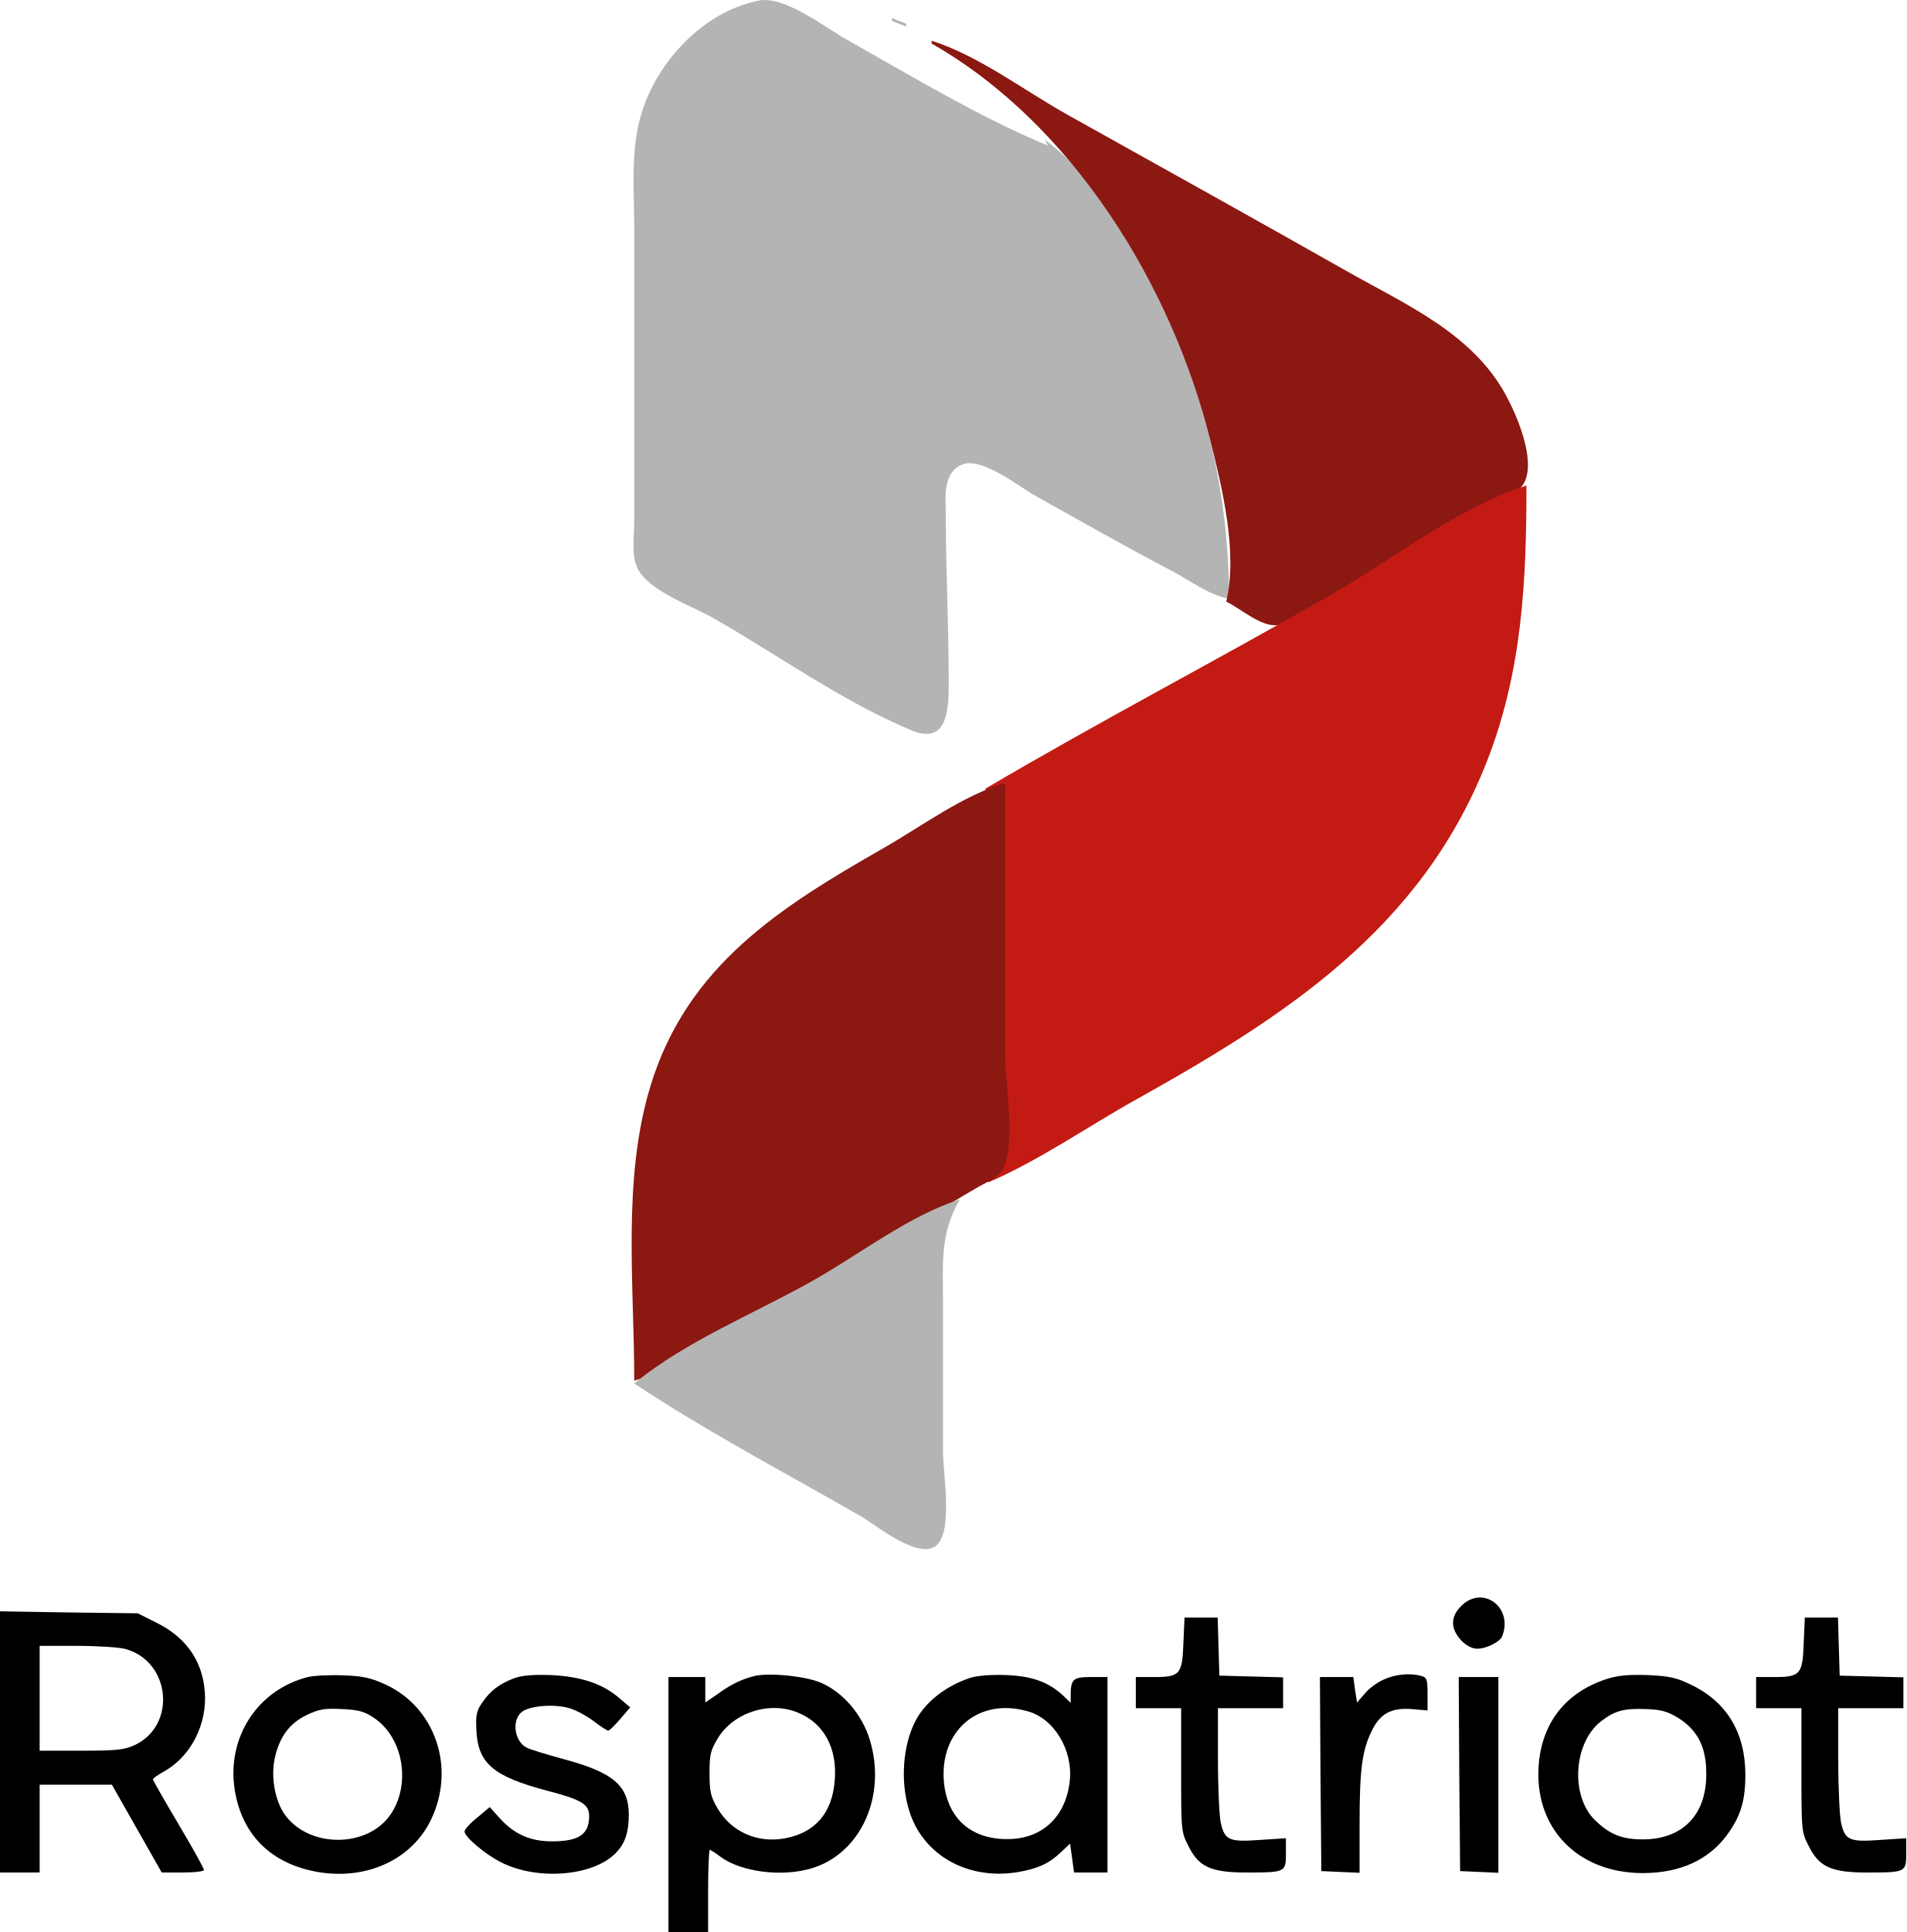
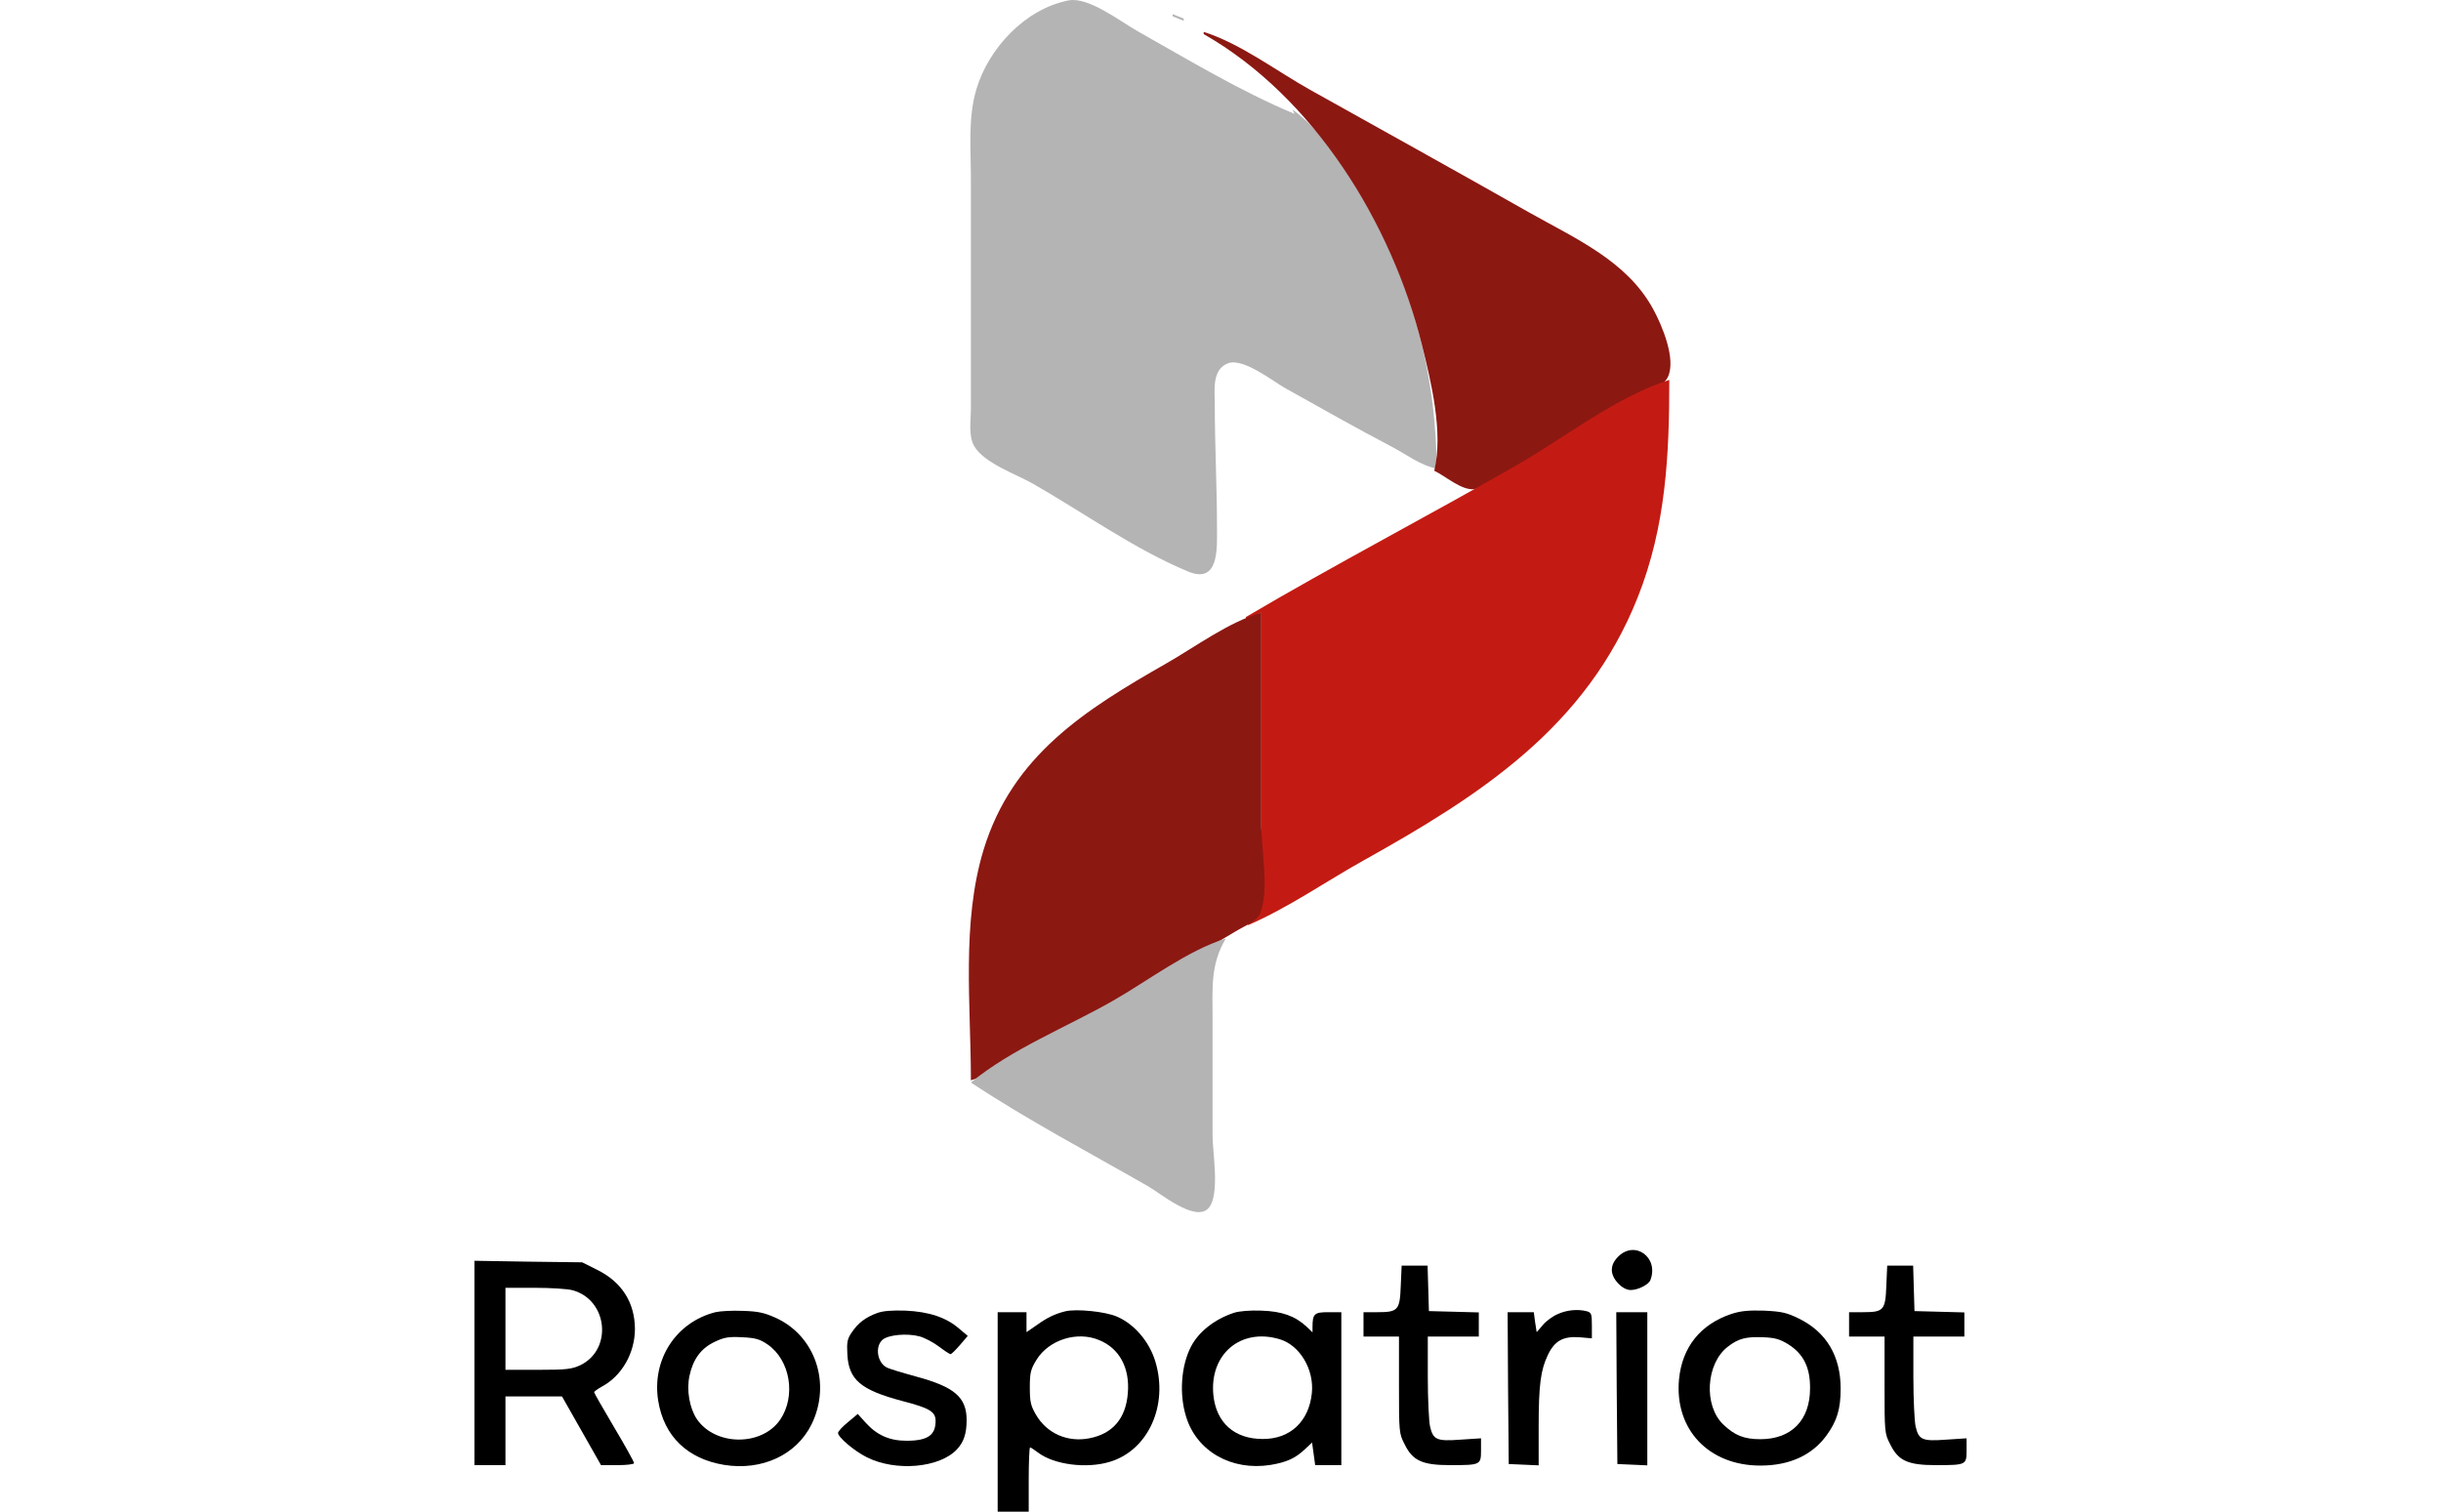
- <svg xmlns="http://www.w3.org/2000/svg" width="673" height="682" viewBox="0 0 673 682" fill="none">
+ <svg xmlns="http://www.w3.org/2000/svg" id="rospatriot" width="113" height="70" viewBox="0 0 673 682" fill="none">
  <path d="M515.9 566.9C513.9 568.9 513 570.8 513 573C513 577 517.7 582 521.5 582C524.8 582 529.6 579.6 530.4 577.5C534.3 567.3 523.4 559.4 515.9 566.9Z" fill="black" />
  <path d="M0 614.9V661H7H14V645.5V630H26.8H39.5L48.3 645.5L57.1 661H64.6C68.7 661 72 660.6 72 660.1C72 659.5 68 652.3 63 643.9C58.1 635.6 54 628.5 54 628.1C54 627.8 55.6 626.6 57.6 625.5C66.5 620.7 72.4 610.4 72.4 599.5C72.3 587.5 66.4 578.3 55.2 572.8L48.6 569.5L24.3 569.2L0 568.8V614.9ZM44.3 582.1C60.2 586.5 62.4 608.8 47.8 615.9C43.9 617.7 41.6 618 28.7 618H14V599.5V581H27.3C34.5 581 42.2 581.5 44.3 582.1Z" fill="black" />
  <path d="M417.8 580.1C417.4 591.1 416.6 592 407.3 592H401V597.5V603H409H417V624.8C417 646.2 417 646.7 419.6 651.7C423.2 659 427.5 661 440.1 661C453.8 661 454 660.9 454 654.3V648.9L444.8 649.5C434 650.3 432.4 649.6 431 643.5C430.5 641.3 430 631.3 430 621.2V603H441.5H453V597.5V592.1L441.8 591.8L430.5 591.5L430.2 581.2L429.9 571H424.1H418.2L417.8 580.1Z" fill="black" />
  <path d="M636.8 580.1C636.4 591.1 635.6 592 626.3 592H620V597.5V603H628H636V624.8C636 646.2 636 646.7 638.6 651.7C642.2 659 646.5 661 659.1 661C672.8 661 673 660.9 673 654.3V648.9L663.8 649.5C653 650.3 651.4 649.6 650 643.5C649.5 641.3 649 631.3 649 621.2V603H660.5H672V597.5V592.1L660.8 591.8L649.5 591.5L649.2 581.2L648.9 571H643.1H637.2L636.8 580.1Z" fill="black" />
  <path d="M108.7 592C90.9 596.5 79.9 613.4 82.9 632C85.5 648 96.1 658.2 112.7 660.9C129.7 663.6 145.2 656.4 152 642.7C161.1 624.3 153.8 602.6 135.8 594.5C130.7 592.2 127.8 591.6 121 591.4C116.3 591.2 110.8 591.5 108.7 592ZM132.3 606.6C142.5 613.7 145.1 629.9 137.9 640.5C129.6 652.6 108.6 652.4 100.3 640.2C97 635.2 95.6 627.1 97 620.7C98.6 613.2 102.2 608.3 108.3 605.4C112.7 603.3 114.6 603 120.8 603.3C126.9 603.6 128.8 604.2 132.3 606.6Z" fill="black" />
  <path d="M181.6 592.4C176.4 594.3 173 596.9 170.2 601.1C168.2 604 167.9 605.5 168.2 611C168.8 622.5 174.2 627.1 193.1 632.1C205.4 635.3 208 636.9 208 641.1C208 647.5 204.4 650 194.9 650C187.2 650 181.6 647.5 176.5 641.9L172.9 637.9L168.5 641.6C166 643.6 164 645.8 164 646.5C164 648.4 171.3 654.6 176.9 657.4C189.9 664 209.9 662.3 217.7 653.8C220.7 650.6 222 646.7 222 640.7C222 630.4 216.6 625.7 199.1 621C192.9 619.3 186.9 617.5 185.9 616.9C181.7 614.7 180.6 607.6 184 604.5C186.5 602.2 195.1 601.4 200.7 602.9C203 603.5 207 605.6 209.5 607.5C212 609.4 214.4 611 214.8 610.9C215.2 610.9 217.1 609 219 606.8L222.5 602.7L218.6 599.4C212.7 594.3 205 591.8 194.5 591.3C188.3 591.1 184.3 591.4 181.6 592.4Z" fill="black" />
  <path d="M266.5 591.6C262 592.7 258.2 594.5 253.8 597.7L249 601V596.5V592H242.5H236V637V682H243H250V667.5C250 659.5 250.3 653 250.6 653C250.9 653 252.6 654.1 254.3 655.4C261.5 660.8 276.1 662.7 286.6 659.5C303.9 654.3 313.1 634 307.1 614.2C304.4 605.3 297.7 597.4 289.8 594C284.6 591.7 271.5 590.4 266.5 591.6ZM281.8 604.6C290.9 608.3 295.7 617.2 294.7 628.6C293.8 640 287.8 646.9 277.3 648.9C267.5 650.8 258.2 646.7 253.3 638.3C250.9 634.2 250.5 632.4 250.5 625.9C250.5 619.2 250.9 617.8 253.5 613.5C259.1 604.4 271.9 600.4 281.8 604.6Z" fill="black" />
  <path d="M342.5 592.3C333.8 595.2 326.7 600.8 323.2 607.5C318.7 616.2 317.8 629 321 639.2C325.8 654.8 341.5 663.7 359.1 660.9C366.3 659.7 370.3 657.9 374.6 653.8L377.8 650.8L378.5 655.9L379.2 661H385.1H391V626.5V592H385.1C378.8 592 378 592.7 378 598.8V601.1L375.3 598.5C370.1 593.7 364.2 591.6 355 591.3C349.9 591.1 344.9 591.5 342.5 592.3ZM363.2 604.2C372.3 606.9 378.8 617.9 377.7 628.5C376.4 641.3 367.9 649.3 355.5 649.2C342.8 649.2 334.6 641.9 333.3 629.5C331.4 611 345.6 598.9 363.2 604.2Z" fill="black" />
  <path d="M488.5 592.9C486.2 593.9 483.2 596.1 481.8 597.9L479.1 601L478.4 596.5L477.8 592H471.9H466L466.2 626.2L466.5 660.5L473.3 660.8L480 661.1V643.7C480 624.8 480.9 618 484.2 611.2C487.2 604.9 491.1 602.8 498.3 603.3L504 603.8V598C504 592.9 503.8 592.2 501.8 591.6C497.7 590.5 492.6 591 488.5 592.9Z" fill="black" />
  <path d="M566.9 592.8C552.9 597.5 544.7 607.8 543.3 622.3C541.2 644.8 556.6 661.2 580 661.2C593.2 661.2 603.4 656.5 609.9 647.5C614.6 641 616.2 635.6 616.2 626.5C616.2 611.8 609.8 601 597.4 594.9C591.9 592.2 589.7 591.7 581.7 591.3C574.7 591.1 571.2 591.4 566.9 592.8ZM592.6 606.5C599.4 610.8 602.5 616.9 602.4 626.4C602.4 640.7 594 649.3 580 649.3C572.7 649.3 568.4 647.6 563.3 642.7C554.3 634.2 555.4 615.1 565.4 607.5C570.1 603.9 573.4 603 581.1 603.3C586.5 603.5 588.7 604.1 592.6 606.5Z" fill="black" />
  <path d="M515.2 626.2L515.5 660.5L522.3 660.8L529 661.1V626.5V592H522H515L515.2 626.2Z" fill="black" />
  <path d="M433.921 211.387C433.921 167.662 421.922 124.853 399.32 87.387C391.413 74.28 381.572 58.305 368.921 49.387L369.921 51.387C345.728 41.312 321.767 26.84 298.921 13.963C291.274 9.653 276.923 -1.596 267.921 0.191C248.335 4.079 231.868 21.781 226.36 40.387C222.554 53.244 223.921 67.132 223.921 80.387V147.387V184.387C223.921 189.533 222.724 196.556 225.378 201.202C229.791 208.928 244.396 213.941 251.921 218.237C274.639 231.204 297.777 247.845 321.921 257.857C335.974 263.684 334.921 247.106 334.921 238.387C334.921 219.671 333.921 201.11 333.921 182.387C333.921 176.133 332.491 166.661 339.936 163.89C346.785 161.341 360.076 171.987 365.921 175.247C381.851 184.134 397.767 193.17 413.921 201.642C420.341 205.01 426.74 210.002 433.921 211.387ZM313.921 5.387L314.921 6.387L313.921 5.387ZM314.921 6.387V7.387L319.921 9.387V8.387L314.921 6.387Z" fill="#B4B4B4" />
  <path d="M327.921 13.387L328.921 14.387L327.921 13.387ZM328.921 14.387V15.387C378.769 43.783 413.735 100.896 427.294 155.387C431.521 172.373 437.049 195.05 432.921 212.387C438.002 214.759 445.123 221.34 450.921 220.675C457.837 219.881 465.963 212.811 471.921 209.387C487.231 200.588 502.57 191.834 517.921 183.106C523.263 180.069 535.661 175.773 538.318 170.008C542.086 161.83 535.5 146.515 531.609 139.387C519.731 117.632 496.503 107.617 475.921 95.963C443.01 77.327 409.945 58.961 376.921 40.527C361.701 32.031 345.536 19.645 328.921 14.387Z" fill="#8C1812" />
  <path d="M377.921 58.387L378.921 59.387L377.921 58.387ZM385.921 68.387L386.921 69.387L385.921 68.387ZM388.921 72.387L389.921 73.387L388.921 72.387ZM398.921 87.387L399.921 88.387L398.921 87.387ZM401.921 92.387L402.921 93.387L401.921 92.387ZM407.921 103.387L408.921 104.387L407.921 103.387ZM408.921 105.387L409.921 106.387L408.921 105.387ZM413.921 116.387L414.921 117.387L413.921 116.387ZM416.921 123.387L417.921 124.387L416.921 123.387ZM419.921 131.387L420.921 132.387L419.921 131.387ZM420.921 134.387L421.921 135.387L420.921 134.387ZM421.921 137.387L422.921 138.387L421.921 137.387ZM422.921 140.387L423.921 141.387L422.921 140.387ZM424.921 147.387L425.921 148.387L424.921 147.387ZM427.921 159.387L428.921 160.387L427.921 159.387ZM428.921 164.387L429.921 165.387L428.921 164.387ZM429.921 169.387L430.921 170.387L429.921 169.387ZM347.921 278.387V279.387L354.921 276.387V380.387C354.921 391.269 358.996 409.769 348.921 416.387V417.387C366.971 409.609 383.763 397.825 400.921 388.247C453.61 358.837 501.458 328.1 524.717 269.387C537.408 237.353 538.921 205.354 538.921 171.387C515.24 178.881 491.499 197.595 469.921 209.966C429.502 233.138 388.086 254.7 347.921 278.387ZM431.921 183.387L432.921 184.387L431.921 183.387ZM433.254 195.054L433.588 195.72L433.254 195.054Z" fill="#C31B13" />
  <path d="M223.921 487.387C235.498 484.045 246.477 475.606 256.921 469.668C278.573 457.358 300.313 445.196 321.921 432.808C329.649 428.378 337.243 423.754 344.921 419.248C348.023 417.428 352.796 415.71 354.318 412.177C358.616 402.199 354.921 383.262 354.921 372.387V276.387C340.083 280.67 325.318 291.734 311.921 299.386C275.577 320.145 242.599 340.829 229.642 383.387C219.609 416.34 223.921 453.308 223.921 487.387Z" fill="#8C1812" />
  <path d="M340.921 421.387L341.921 422.387L340.921 421.387ZM338.921 422.387L339.921 423.387L338.921 422.387ZM223.921 488.387C249.569 505.359 277.248 519.927 303.921 535.237C309.378 538.369 325.37 551.732 331.179 544.953C336.335 538.935 332.921 520.036 332.921 512.387V459.387C332.921 446.049 331.854 435.137 338.921 423.387C321.378 428.939 303.923 442.404 287.921 451.537C267.413 463.244 242.061 473.342 223.921 488.387Z" fill="#B4B4B4" />
</svg>
